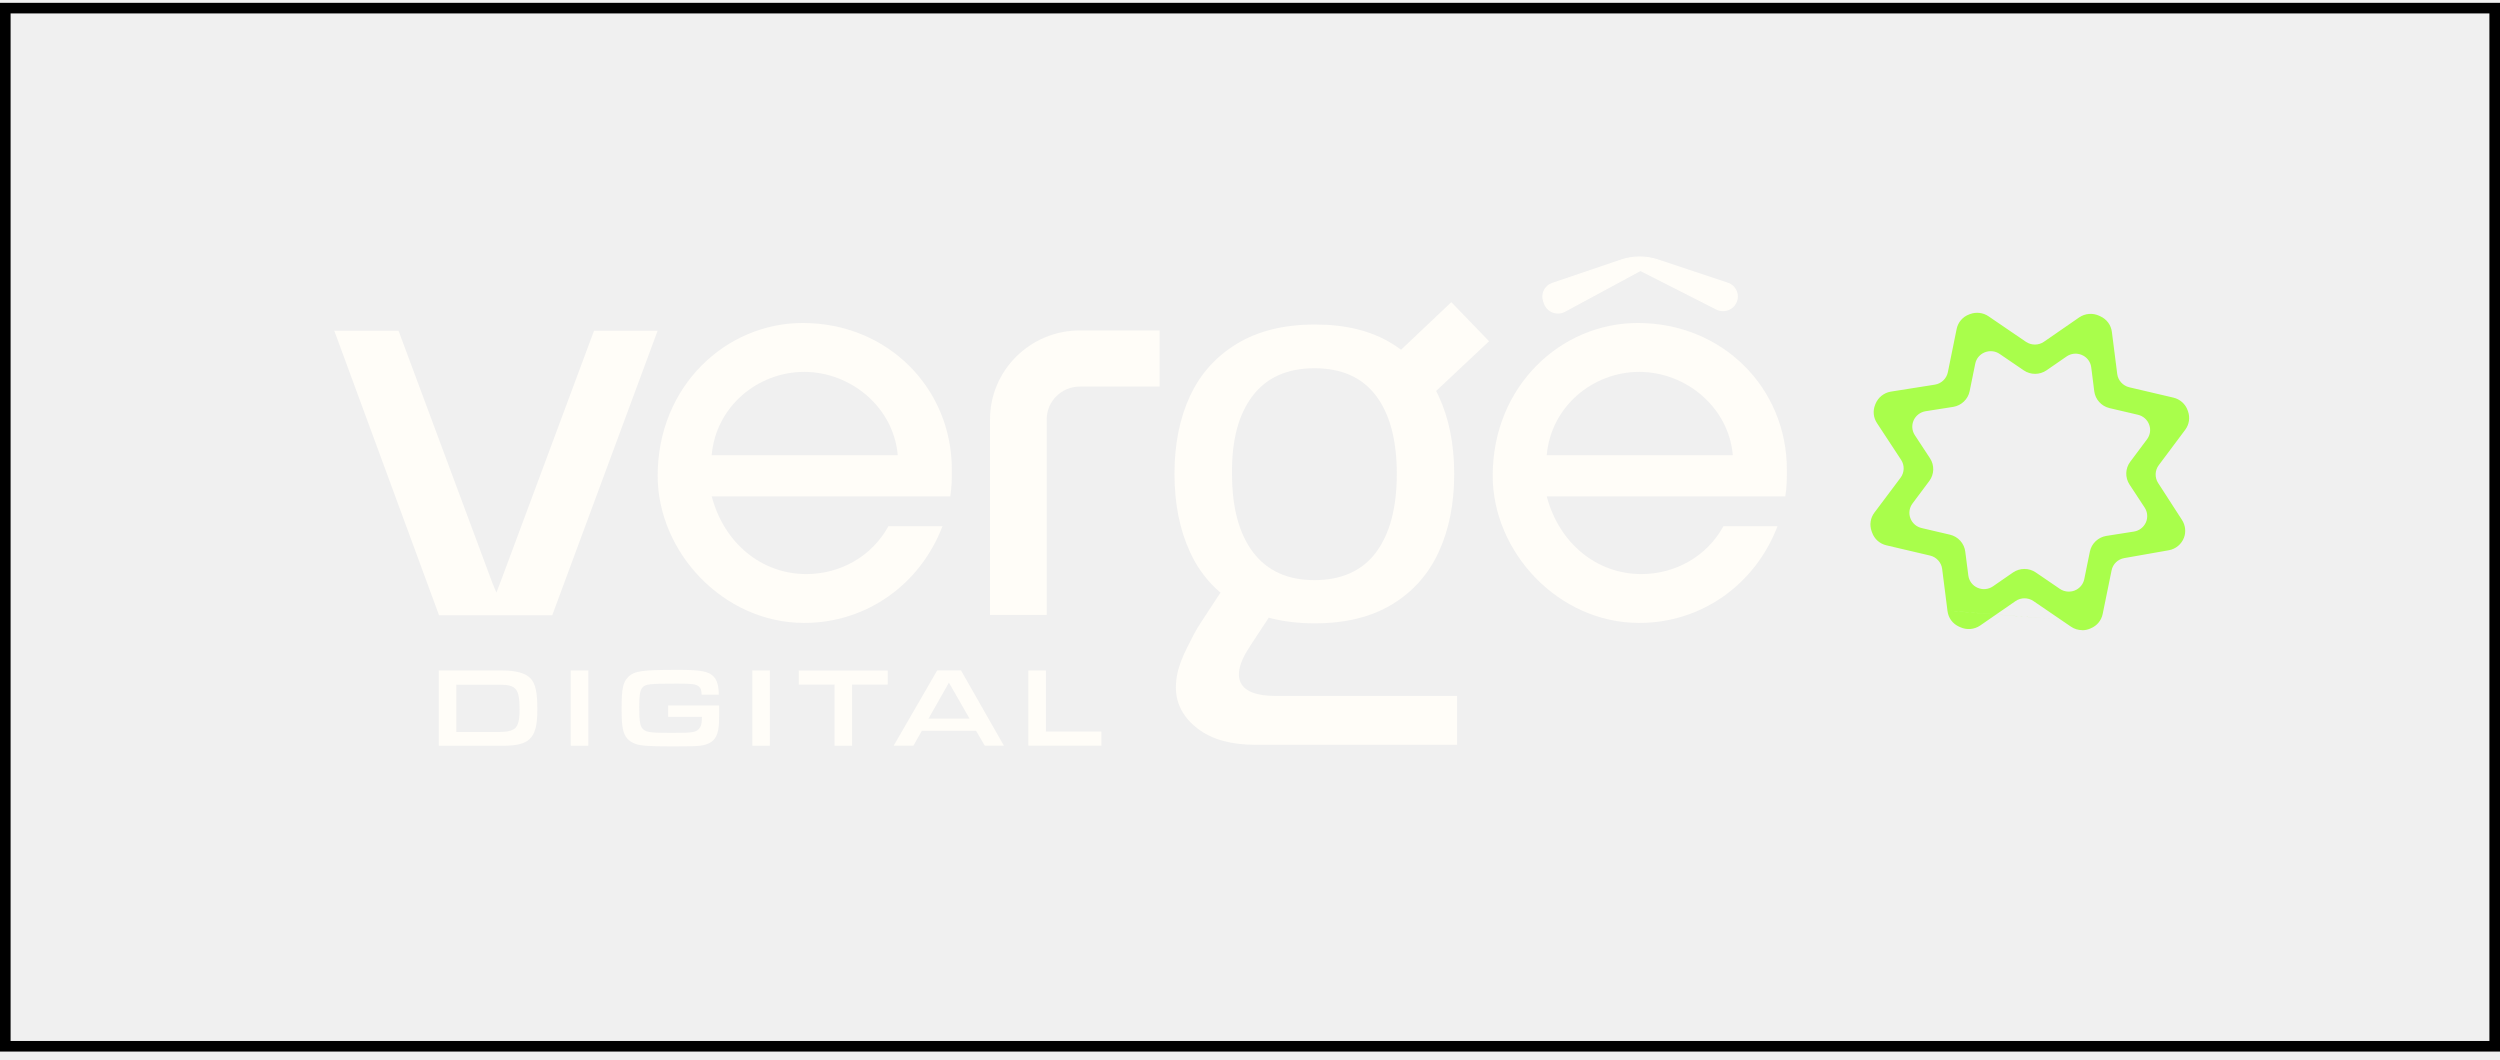
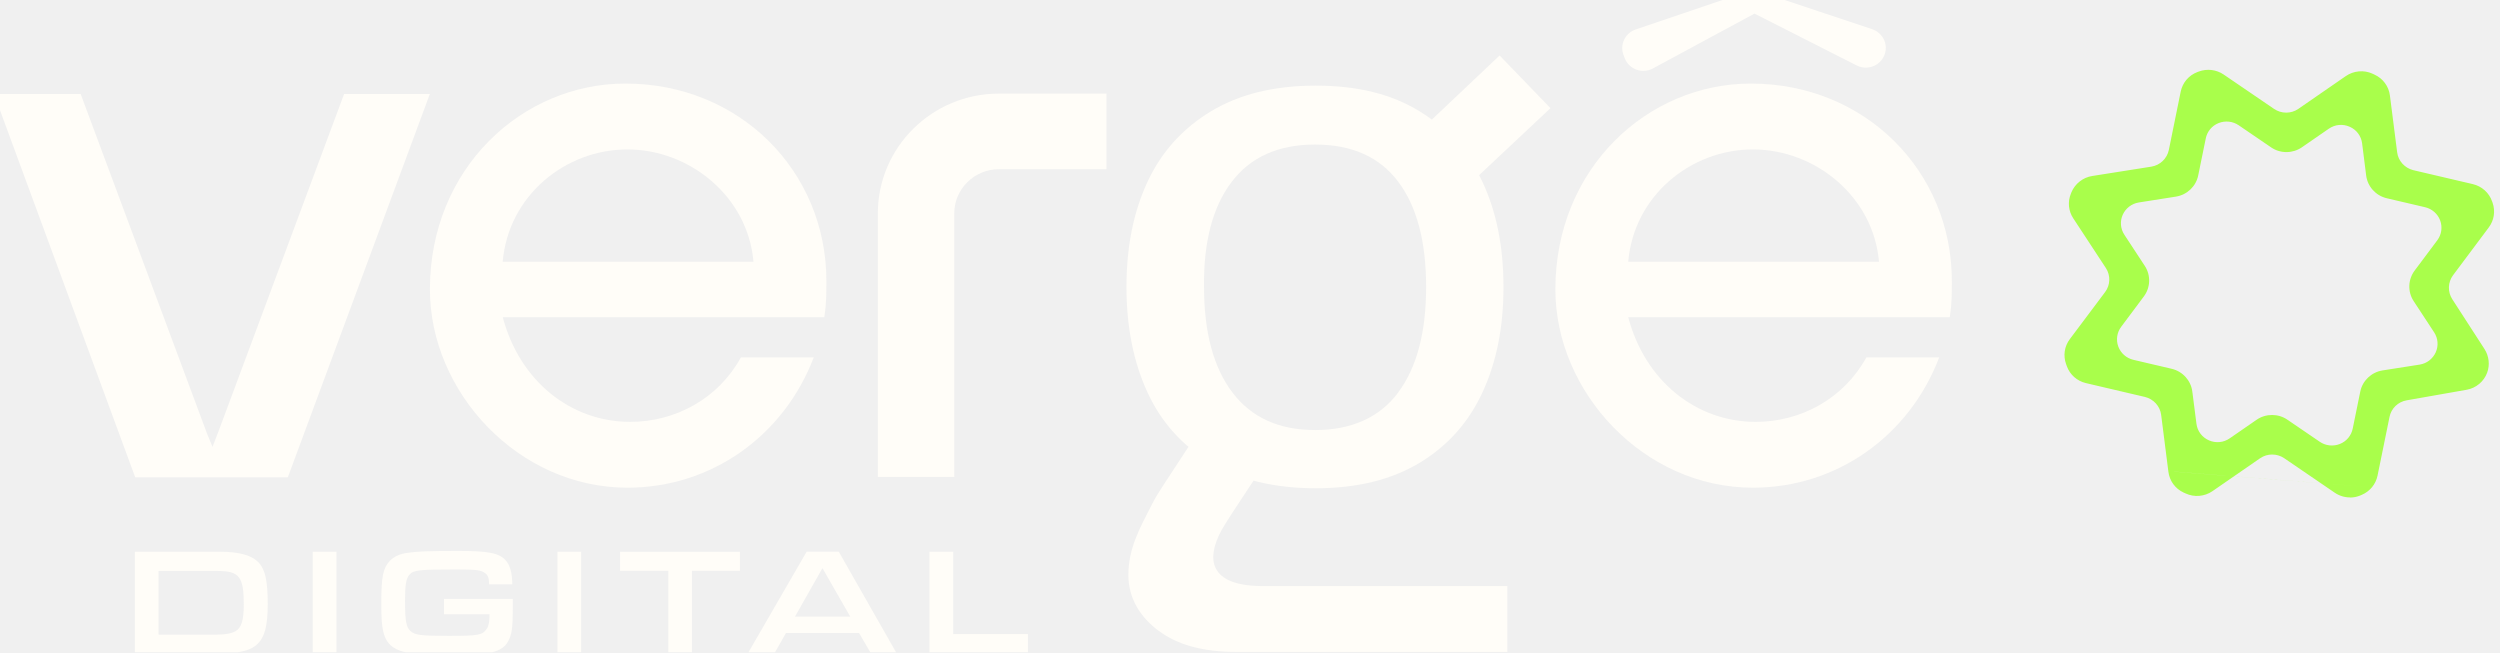
- <svg xmlns="http://www.w3.org/2000/svg" width="236" height="100" viewBox="0 0 236 100" fill="none">
-   <rect x="0.5" y="0.767" width="235" height="98" stroke="black" />
-   <path d="M154.787 24.26C155.369 24.26 155.947 24.352 156.498 24.537L163.084 26.733C163.831 26.979 164.2 27.811 163.884 28.523C163.573 29.223 162.733 29.522 162.044 29.175L154.871 25.536H154.849L147.715 29.386C147 29.773 146.107 29.443 145.818 28.686L145.738 28.475C145.471 27.775 145.844 26.997 146.555 26.755L153.049 24.55C153.609 24.361 154.195 24.264 154.787 24.264V24.26Z" fill="#FFFDF8" />
-   <path d="M147.071 29.601C146.906 29.601 146.742 29.57 146.582 29.513C146.204 29.372 145.906 29.078 145.764 28.704L145.684 28.492C145.551 28.14 145.564 27.758 145.729 27.419C145.889 27.076 146.178 26.82 146.538 26.702L153.031 24.497C154.155 24.114 155.391 24.114 156.515 24.488L163.102 26.684C163.471 26.807 163.773 27.08 163.933 27.432C164.093 27.784 164.093 28.193 163.933 28.545C163.778 28.897 163.489 29.166 163.124 29.293C162.755 29.421 162.364 29.394 162.018 29.223L154.858 25.588L147.738 29.434C147.529 29.544 147.302 29.601 147.071 29.601ZM154.786 24.312C154.2 24.312 153.622 24.409 153.066 24.598L146.573 26.803C146.24 26.917 145.978 27.15 145.826 27.463C145.68 27.775 145.662 28.127 145.786 28.453L145.866 28.664C145.995 29.007 146.271 29.28 146.622 29.408C146.973 29.535 147.36 29.509 147.684 29.333L154.844 25.474H154.893L162.066 29.122C162.386 29.284 162.746 29.306 163.084 29.188C163.422 29.069 163.689 28.822 163.831 28.497C163.973 28.171 163.973 27.797 163.831 27.472C163.684 27.146 163.409 26.895 163.066 26.781L156.48 24.585C155.933 24.405 155.364 24.312 154.786 24.312Z" fill="#FFFDF8" />
-   <path d="M37.622 31.221L46.476 55.016L46.858 55.944L47.293 54.818L56.076 31.221H62.08L52.133 58.078H41.445L31.556 31.221H37.622Z" fill="#FFFDF8" />
-   <path d="M101.934 31.194H109.467V36.492H101.934C100.214 36.492 98.809 37.878 98.809 39.585V58.052H93.458V39.585C93.458 34.956 97.258 31.194 101.934 31.194Z" fill="#FFFDF8" />
-   <path d="M116.76 57.049C114.769 55.856 113.289 54.202 112.324 52.085C111.356 49.969 110.871 47.523 110.871 44.737C110.871 41.952 111.356 39.515 112.324 37.416C113.293 35.317 114.769 33.663 116.76 32.453C118.751 31.243 121.204 30.635 124.129 30.635C127.053 30.635 129.436 31.229 131.387 32.426C133.342 33.619 134.809 35.264 135.796 37.363C136.782 39.462 137.276 41.921 137.276 44.742C137.276 47.562 136.791 49.978 135.822 52.09C134.853 54.206 133.382 55.861 131.413 57.053C129.44 58.245 127.013 58.844 124.129 58.844C121.244 58.844 118.751 58.25 116.76 57.053V57.049ZM113.116 68.827C111.8 67.833 111.009 66.535 111.004 64.92C111.004 63.046 111.813 61.611 112.693 59.9C112.893 59.513 113.129 59.121 113.391 58.725L116.516 53.951L121.72 55.359L118.924 59.592C118.68 59.944 117.702 61.453 117.533 61.77C116.938 62.879 116.8 63.763 117.111 64.423C117.511 65.272 118.627 65.699 120.453 65.699H137.547V70.31H118.538C116.236 70.31 114.427 69.813 113.116 68.819V68.827ZM129.898 52.138C131.204 50.387 131.858 47.919 131.858 44.733C131.858 41.547 131.204 39.092 129.898 37.359C128.591 35.625 126.649 34.763 124.08 34.763C121.511 34.763 119.556 35.638 118.231 37.389C116.907 39.141 116.262 41.591 116.302 44.733C116.302 47.919 116.964 50.387 118.293 52.138C119.622 53.889 121.551 54.765 124.084 54.765C126.618 54.765 128.596 53.889 129.902 52.138H129.898ZM140.569 32.211L132.951 39.369L129.444 35.682L137.004 28.523L140.564 32.211H140.569Z" fill="#FFFDF8" />
-   <path d="M198.133 58.773L184.044 57.66L183.538 53.674C183.449 52.983 182.938 52.415 182.249 52.253L178.124 51.285C177.564 51.153 177.111 50.748 176.92 50.211L176.867 50.061C176.68 49.538 176.769 48.953 177.102 48.508L179.573 45.213C179.995 44.649 180.018 43.888 179.631 43.303L177.347 39.822C177.044 39.365 176.991 38.788 177.195 38.282L177.235 38.181C177.458 37.636 177.951 37.248 178.538 37.156L182.68 36.501C183.378 36.391 183.929 35.862 184.071 35.181L184.902 31.093C185.018 30.53 185.413 30.068 185.955 29.861L186.044 29.83C186.564 29.632 187.151 29.703 187.609 30.015L191.142 32.426C191.724 32.822 192.493 32.822 193.071 32.422L196.395 30.125C196.889 29.786 197.524 29.729 198.071 29.975L198.204 30.037C198.733 30.279 199.102 30.776 199.173 31.348L199.68 35.326C199.769 36.017 200.28 36.584 200.969 36.747L205.133 37.724C205.698 37.856 206.151 38.261 206.342 38.802L206.378 38.903C206.56 39.426 206.471 40.003 206.138 40.447L203.635 43.796C203.218 44.355 203.191 45.107 203.569 45.692L205.831 49.194C206.115 49.635 206.178 50.184 205.991 50.677C205.782 51.236 205.293 51.641 204.702 51.746L200.507 52.486C199.822 52.605 199.284 53.128 199.147 53.801L198.307 57.915C198.195 58.457 197.822 58.91 197.311 59.125L197.231 59.161C196.698 59.385 196.084 59.323 195.609 58.998L192.071 56.582C191.489 56.186 190.72 56.186 190.142 56.587L186.813 58.888C186.315 59.231 185.671 59.284 185.124 59.029L184.995 58.971C184.471 58.729 184.111 58.236 184.04 57.664L198.133 58.773ZM181.347 50.039L184.031 50.669C184.715 50.831 185.231 51.395 185.32 52.09L185.609 54.347C185.769 55.597 187.213 56.23 188.253 55.509L190.138 54.206C190.715 53.806 191.484 53.806 192.067 54.202L194.338 55.751C195.338 56.432 196.715 55.883 196.955 54.703L197.484 52.107C197.622 51.421 198.178 50.897 198.875 50.787L201.475 50.378C202.684 50.189 203.293 48.829 202.627 47.813L201.191 45.626C200.809 45.041 200.831 44.28 201.249 43.721L202.84 41.591C203.56 40.628 203.049 39.246 201.871 38.969L199.187 38.34C198.502 38.177 197.987 37.614 197.898 36.919L197.613 34.661C197.453 33.412 196.009 32.778 194.969 33.5L193.084 34.802C192.507 35.203 191.738 35.203 191.155 34.806L188.884 33.258C187.884 32.576 186.507 33.126 186.267 34.305L185.738 36.901C185.6 37.587 185.044 38.111 184.347 38.221L181.751 38.63C180.542 38.819 179.933 40.179 180.6 41.195L182.035 43.382C182.418 43.967 182.395 44.728 181.978 45.287L180.387 47.417C179.667 48.381 180.173 49.762 181.355 50.039H181.347Z" fill="#A9FE4B" />
-   <path d="M196.569 59.486C196.191 59.486 195.818 59.376 195.498 59.156L191.96 56.741C191.449 56.393 190.769 56.393 190.262 56.745L186.933 59.046C186.378 59.429 185.658 59.491 185.045 59.205L184.916 59.147C184.325 58.875 183.925 58.329 183.845 57.687L183.338 53.7C183.262 53.093 182.805 52.591 182.2 52.446L178.076 51.478C177.449 51.333 176.942 50.884 176.729 50.281L176.676 50.132C176.467 49.542 176.565 48.895 176.942 48.394L179.413 45.098C179.782 44.605 179.805 43.928 179.467 43.413L177.182 39.933C176.845 39.422 176.782 38.775 177.013 38.212L177.053 38.111C177.302 37.508 177.858 37.068 178.507 36.967L182.649 36.311C183.258 36.215 183.751 35.748 183.876 35.145L184.707 31.058C184.836 30.424 185.276 29.909 185.885 29.681L185.969 29.65C186.551 29.43 187.205 29.509 187.716 29.857L191.249 32.268C191.76 32.615 192.44 32.615 192.947 32.263L196.271 29.967C196.818 29.588 197.538 29.522 198.142 29.799L198.276 29.861C198.876 30.134 199.28 30.684 199.36 31.326L199.867 35.304C199.942 35.911 200.4 36.413 201 36.558L205.165 37.535C205.796 37.684 206.302 38.133 206.516 38.74L206.551 38.841C206.756 39.427 206.658 40.073 206.285 40.571L203.782 43.919C203.418 44.407 203.396 45.081 203.725 45.591L205.987 49.093C206.302 49.586 206.373 50.207 206.169 50.752C205.938 51.373 205.387 51.83 204.729 51.945L200.533 52.684C199.925 52.789 199.453 53.247 199.333 53.845L198.493 57.959C198.369 58.567 197.956 59.068 197.378 59.31L197.298 59.345C197.058 59.447 196.805 59.495 196.556 59.495L196.569 59.486ZM191.111 56.081C191.489 56.081 191.862 56.191 192.182 56.411L195.72 58.826C196.142 59.117 196.676 59.169 197.151 58.971L197.231 58.936C197.685 58.747 198.013 58.347 198.111 57.871L198.951 53.757C199.107 52.996 199.702 52.42 200.476 52.283L204.671 51.544C205.191 51.452 205.627 51.091 205.809 50.603C205.969 50.171 205.916 49.683 205.667 49.296L203.405 45.793C202.987 45.142 203.013 44.293 203.476 43.673L205.978 40.324C206.271 39.933 206.351 39.422 206.187 38.96L206.151 38.859C205.982 38.379 205.587 38.023 205.085 37.909L200.92 36.932C200.156 36.751 199.578 36.113 199.48 35.343L198.973 31.366C198.907 30.855 198.587 30.424 198.116 30.209L197.982 30.147C197.502 29.927 196.938 29.98 196.507 30.279L193.182 32.576C192.538 33.02 191.671 33.025 191.027 32.585L187.493 30.173C187.089 29.896 186.573 29.835 186.116 30.011L186.031 30.041C185.551 30.222 185.205 30.631 185.102 31.128L184.271 35.216C184.116 35.977 183.489 36.571 182.716 36.694L178.573 37.35C178.062 37.429 177.622 37.777 177.427 38.252L177.387 38.353C177.205 38.797 177.253 39.308 177.52 39.713L179.805 43.193C180.231 43.844 180.205 44.702 179.738 45.327L177.267 48.623C176.969 49.019 176.893 49.529 177.058 49.991L177.111 50.141C177.28 50.616 177.676 50.968 178.173 51.087L182.298 52.055C183.062 52.235 183.64 52.873 183.738 53.643L184.245 57.629C184.307 58.135 184.622 58.562 185.089 58.782L185.218 58.839C185.698 59.064 186.271 59.015 186.707 58.716L190.036 56.415C190.36 56.191 190.738 56.081 191.12 56.081H191.111ZM195.293 56.243C194.916 56.243 194.542 56.129 194.222 55.913L191.951 54.365C191.44 54.017 190.76 54.021 190.253 54.369L188.369 55.671C187.822 56.05 187.129 56.116 186.52 55.847C185.911 55.579 185.493 55.025 185.413 54.369L185.125 52.112C185.049 51.505 184.591 51.003 183.991 50.858L181.307 50.229C180.689 50.083 180.187 49.643 179.969 49.049C179.751 48.455 179.845 47.8 180.227 47.294L181.818 45.164C182.187 44.671 182.205 43.994 181.871 43.483L180.436 41.297C180.085 40.764 180.031 40.1 180.293 39.519C180.556 38.938 181.089 38.529 181.725 38.432L184.325 38.023C184.933 37.926 185.427 37.46 185.551 36.857L186.08 34.261C186.205 33.641 186.636 33.13 187.227 32.897C187.818 32.659 188.485 32.734 189.009 33.091L191.28 34.639C191.791 34.987 192.471 34.987 192.978 34.635L194.862 33.333C195.409 32.954 196.102 32.888 196.711 33.157C197.32 33.425 197.738 33.979 197.818 34.635L198.102 36.892C198.178 37.499 198.636 38.001 199.236 38.146L201.92 38.775C202.542 38.921 203.04 39.361 203.258 39.955C203.476 40.549 203.382 41.204 203.005 41.71L201.413 43.84C201.045 44.333 201.027 45.006 201.36 45.521L202.796 47.707C203.147 48.24 203.2 48.904 202.938 49.485C202.676 50.066 202.142 50.475 201.507 50.572L198.907 50.981C198.298 51.078 197.805 51.544 197.68 52.147L197.151 54.743C197.027 55.363 196.596 55.874 196.005 56.107C195.773 56.199 195.533 56.243 195.293 56.243ZM191.107 53.709C191.485 53.709 191.858 53.819 192.178 54.039L194.449 55.588C194.862 55.869 195.387 55.927 195.853 55.742C196.32 55.557 196.658 55.152 196.756 54.664L197.285 52.068C197.44 51.307 198.067 50.713 198.84 50.589L201.44 50.18C201.942 50.101 202.36 49.78 202.569 49.322C202.773 48.865 202.733 48.341 202.458 47.919L201.022 45.732C200.596 45.081 200.622 44.223 201.089 43.598L202.68 41.468C202.978 41.068 203.053 40.549 202.88 40.082C202.707 39.616 202.311 39.268 201.822 39.154L199.138 38.525C198.373 38.344 197.796 37.706 197.698 36.936L197.413 34.679C197.347 34.16 197.022 33.724 196.538 33.513C196.053 33.302 195.511 33.355 195.08 33.654L193.196 34.956C192.551 35.401 191.685 35.405 191.04 34.961L188.769 33.412C188.356 33.13 187.831 33.073 187.365 33.258C186.898 33.443 186.56 33.847 186.462 34.336L185.933 36.932C185.778 37.693 185.151 38.287 184.378 38.41L181.778 38.819C181.28 38.899 180.858 39.22 180.649 39.677C180.445 40.135 180.485 40.659 180.76 41.081L182.196 43.268C182.622 43.919 182.596 44.777 182.129 45.402L180.538 47.531C180.24 47.932 180.165 48.451 180.338 48.917C180.511 49.384 180.907 49.731 181.396 49.846L184.08 50.475C184.845 50.655 185.422 51.293 185.52 52.063L185.809 54.321C185.876 54.84 186.2 55.275 186.685 55.487C187.165 55.698 187.711 55.645 188.142 55.346L190.027 54.043C190.351 53.819 190.729 53.709 191.111 53.709H191.107Z" fill="#A9FE4B" />
-   <path d="M146.013 46.858C147.191 51.329 150.773 54.193 154.942 54.193C158.129 54.193 161.124 52.543 162.693 49.674H167.796C165.684 55.209 160.587 58.804 154.747 58.804C147.093 58.804 140.911 52.103 140.911 44.913C140.911 36.413 147.387 30.49 154.6 30.49C162.596 30.49 168.68 36.611 168.68 44.333C168.68 45.16 168.68 45.934 168.533 46.858H146.018H146.013ZM163.578 42.973C163.187 38.406 159.111 35.106 154.747 35.106C150.382 35.106 146.409 38.357 146.013 42.973H163.578Z" fill="#FFFDF8" />
-   <path d="M67.187 46.858C68.365 51.329 71.947 54.193 76.116 54.193C79.302 54.193 82.298 52.543 83.867 49.674H88.969C86.858 55.209 81.76 58.804 75.92 58.804C68.267 58.804 62.084 52.103 62.084 44.913C62.084 36.413 68.56 30.49 75.773 30.49C83.769 30.49 89.853 36.611 89.853 44.333C89.853 45.16 89.853 45.934 89.707 46.858H67.191H67.187ZM84.747 42.973C84.356 38.406 80.28 35.106 75.916 35.106C71.551 35.106 67.578 38.357 67.182 42.973H84.747Z" fill="#FFFDF8" />
-   <path d="M41.427 63.292H47.382C48.747 63.292 49.631 63.547 50.111 64.071C50.551 64.559 50.725 65.36 50.725 66.926C50.725 68.493 50.52 69.289 49.969 69.791C49.52 70.204 48.756 70.398 47.551 70.398H41.422V63.296L41.427 63.292ZM47.191 69.096C47.773 69.096 48.169 69.021 48.458 68.862C48.88 68.638 49.049 68.097 49.049 67.001C49.049 65.03 48.738 64.638 47.187 64.638H43.08V69.1H47.187L47.191 69.096Z" fill="#FFFDF8" />
-   <path d="M53.88 63.292H55.538V70.394H53.88V63.292Z" fill="#FFFDF8" />
-   <path d="M67.889 66.592V67.349C67.889 68.647 67.814 69.118 67.556 69.584C67.342 69.967 66.987 70.2 66.427 70.341C66.04 70.438 65.427 70.46 63.267 70.46C61.365 70.46 60.44 70.398 59.996 70.227C59.307 69.971 58.951 69.553 58.8 68.801C58.716 68.396 58.68 67.93 58.68 66.918C58.68 65.043 58.8 64.449 59.262 63.948C59.565 63.627 59.982 63.437 60.551 63.362C61.218 63.266 61.982 63.235 64.089 63.235C66.196 63.235 66.938 63.385 67.391 63.895C67.702 64.238 67.853 64.788 67.853 65.576H66.231C66.218 65.131 66.165 64.96 65.96 64.797C65.68 64.573 65.316 64.533 63.916 64.533C61.325 64.533 60.925 64.573 60.645 64.907C60.418 65.162 60.342 65.633 60.342 66.737C60.342 68.123 60.427 68.599 60.729 68.854C61.04 69.131 61.449 69.184 63.396 69.184C65.525 69.184 65.751 69.14 66.071 68.682C66.209 68.502 66.262 68.159 66.262 67.67H63.071V66.597H67.876L67.889 66.592Z" fill="#FFFDF8" />
-   <path d="M71.018 63.292H72.676V70.394H71.018V63.292Z" fill="#FFFDF8" />
-   <path d="M78.783 64.625H75.405V63.296H83.8V64.625H80.436V70.394H78.783V64.625Z" fill="#FFFDF8" />
-   <path d="M87.022 68.986L86.227 70.389H84.365L88.471 63.288H90.72L94.765 70.389H92.96L92.142 68.986H87.022ZM89.578 64.44L87.654 67.837H91.525L89.578 64.44Z" fill="#FFFDF8" />
-   <path d="M97.076 63.292H98.734V69.06H103.969V70.389H97.076V63.288V63.292Z" fill="#FFFDF8" />
+ <svg xmlns="http://www.w3.org/2000/svg" width="115" height="30" viewBox="0 0 115 30" fill="none">
+   <g clip-path="url(#clip0_84_169)">
+     <path d="M80.66 -0.247C81.043 -0.247 81.422 -0.186 81.784 -0.065L86.11 1.376C86.601 1.538 86.843 2.084 86.636 2.552C86.431 3.012 85.88 3.208 85.427 2.98L80.716 0.591H80.701L76.016 3.118C75.546 3.373 74.96 3.156 74.77 2.659L74.717 2.52C74.542 2.061 74.787 1.55 75.254 1.391L79.519 -0.056C79.887 -0.181 80.272 -0.244 80.66 -0.244V-0.247Z" fill="#FFFDF8" />
+     <path d="M75.593 3.26C75.485 3.26 75.377 3.24 75.272 3.202C75.024 3.11 74.828 2.916 74.735 2.671L74.683 2.532C74.595 2.301 74.604 2.05 74.712 1.827C74.817 1.602 75.007 1.434 75.243 1.356L79.508 -0.091C80.246 -0.342 81.058 -0.342 81.796 -0.097L86.122 1.345C86.364 1.426 86.563 1.605 86.668 1.836C86.773 2.067 86.773 2.336 86.668 2.567C86.566 2.798 86.376 2.974 86.137 3.058C85.894 3.142 85.638 3.124 85.41 3.012L80.707 0.625L76.031 3.15C75.894 3.223 75.745 3.26 75.593 3.26ZM80.661 -0.212C80.275 -0.212 79.896 -0.149 79.531 -0.025L75.266 1.423C75.047 1.498 74.875 1.651 74.776 1.856C74.68 2.061 74.668 2.292 74.75 2.506L74.802 2.645C74.887 2.87 75.068 3.049 75.298 3.133C75.529 3.217 75.783 3.199 75.996 3.084L80.699 0.55H80.731L85.442 2.945C85.652 3.052 85.889 3.067 86.11 2.989C86.332 2.911 86.507 2.749 86.601 2.535C86.694 2.321 86.694 2.076 86.601 1.862C86.504 1.648 86.323 1.483 86.099 1.408L81.773 -0.033C81.414 -0.152 81.04 -0.212 80.661 -0.212Z" fill="#FFFDF8" />
+     <path d="M3.71 4.323L9.524 19.946L9.775 20.556L10.061 19.816L15.829 4.323H19.773L13.24 21.957H6.22L-0.275 4.323H3.71Z" fill="#FFFDF8" />
+     <path d="M45.948 4.306H50.896V7.784H45.948C44.818 7.784 43.896 8.694 43.896 9.815V21.94H40.381V9.815C40.381 6.776 42.877 4.306 45.948 4.306Z" fill="#FFFDF8" />
+     <path d="M55.686 21.281C54.378 20.498 53.406 19.412 52.772 18.022C52.136 16.633 51.818 15.027 51.818 13.198C51.818 11.369 52.136 9.769 52.772 8.391C53.409 7.013 54.378 5.926 55.686 5.132C56.993 4.338 58.605 3.939 60.525 3.939C62.446 3.939 64.011 4.329 65.292 5.115C66.576 5.898 67.54 6.978 68.188 8.356C68.836 9.734 69.16 11.349 69.16 13.201C69.16 15.053 68.842 16.639 68.205 18.025C67.569 19.415 66.603 20.501 65.31 21.284C64.013 22.067 62.42 22.46 60.525 22.46C58.631 22.46 56.993 22.07 55.686 21.284V21.281ZM53.292 29.015C52.428 28.362 51.908 27.509 51.905 26.449C51.905 25.218 52.437 24.277 53.015 23.153C53.146 22.899 53.301 22.642 53.473 22.382L55.525 19.247L58.943 20.172L57.107 22.951C56.947 23.182 56.304 24.173 56.194 24.381C55.802 25.109 55.712 25.689 55.916 26.123C56.179 26.68 56.912 26.96 58.111 26.96H69.338V29.988H56.853C55.341 29.988 54.153 29.662 53.292 29.009V29.015ZM64.314 18.057C65.172 16.907 65.602 15.287 65.602 13.195C65.602 11.103 65.172 9.491 64.314 8.353C63.456 7.215 62.18 6.649 60.493 6.649C58.806 6.649 57.522 7.224 56.652 8.373C55.782 9.523 55.359 11.132 55.385 13.195C55.385 15.287 55.82 16.907 56.693 18.057C57.565 19.207 58.832 19.782 60.496 19.782C62.16 19.782 63.459 19.207 64.317 18.057H64.314ZM71.323 4.973L66.32 9.673L64.016 7.252L68.982 2.552L71.32 4.973H71.323Z" fill="#FFFDF8" />
+     <path d="M109.13 22.414L99.877 21.683L99.544 19.066C99.486 18.612 99.15 18.239 98.698 18.133L95.989 17.497C95.621 17.41 95.323 17.145 95.198 16.792L95.163 16.694C95.04 16.35 95.099 15.966 95.317 15.674L96.94 13.51C97.218 13.14 97.232 12.641 96.978 12.257L95.478 9.971C95.279 9.671 95.244 9.292 95.379 8.96L95.405 8.894C95.551 8.536 95.875 8.281 96.26 8.221L98.981 7.79C99.439 7.718 99.801 7.371 99.894 6.924L100.44 4.24C100.516 3.87 100.776 3.567 101.132 3.431L101.19 3.411C101.532 3.281 101.917 3.327 102.218 3.532L104.539 5.115C104.921 5.375 105.426 5.375 105.805 5.112L107.989 3.604C108.313 3.382 108.73 3.344 109.089 3.506L109.177 3.546C109.524 3.705 109.767 4.032 109.813 4.407L110.146 7.019C110.204 7.472 110.54 7.845 110.993 7.952L113.728 8.593C114.098 8.68 114.396 8.946 114.522 9.301L114.545 9.368C114.665 9.711 114.606 10.09 114.387 10.382L112.744 12.58C112.47 12.947 112.452 13.441 112.7 13.825L114.186 16.125C114.373 16.414 114.414 16.775 114.291 17.098C114.154 17.465 113.833 17.731 113.445 17.8L110.689 18.286C110.239 18.364 109.886 18.707 109.796 19.149L109.244 21.851C109.171 22.206 108.926 22.503 108.59 22.645L108.538 22.668C108.187 22.815 107.785 22.775 107.472 22.561L105.149 20.975C104.766 20.715 104.261 20.715 103.882 20.978L101.695 22.489C101.369 22.714 100.945 22.749 100.586 22.581L100.502 22.544C100.157 22.385 99.921 22.061 99.874 21.686L109.13 22.414ZM98.105 16.679L99.868 17.093C100.318 17.199 100.656 17.569 100.715 18.026L100.904 19.508C101.01 20.328 101.958 20.744 102.641 20.27L103.879 19.415C104.258 19.152 104.763 19.152 105.146 19.412L106.637 20.429C107.294 20.877 108.199 20.516 108.357 19.742L108.704 18.037C108.795 17.587 109.159 17.243 109.618 17.171L111.325 16.902C112.119 16.778 112.519 15.885 112.081 15.218L111.139 13.782C110.887 13.398 110.902 12.898 111.176 12.531L112.221 11.133C112.694 10.5 112.359 9.593 111.585 9.411L109.822 8.998C109.373 8.891 109.034 8.521 108.976 8.065L108.789 6.583C108.684 5.762 107.735 5.346 107.052 5.82L105.814 6.675C105.435 6.938 104.93 6.938 104.547 6.678L103.056 5.661C102.399 5.213 101.494 5.574 101.336 6.349L100.989 8.053C100.899 8.504 100.534 8.848 100.075 8.92L98.371 9.188C97.577 9.313 97.177 10.205 97.615 10.873L98.558 12.309C98.809 12.693 98.794 13.193 98.52 13.559L97.475 14.958C97.002 15.59 97.335 16.497 98.111 16.679H98.105Z" fill="#A9FE4B" />
+     <path d="M108.103 22.882C107.855 22.882 107.609 22.809 107.399 22.665L105.076 21.079C104.74 20.851 104.293 20.851 103.961 21.082L101.774 22.593C101.409 22.844 100.936 22.885 100.534 22.697L100.449 22.659C100.061 22.48 99.798 22.122 99.746 21.7L99.413 19.083C99.363 18.684 99.062 18.355 98.665 18.259L95.957 17.624C95.545 17.529 95.212 17.234 95.072 16.838L95.037 16.74C94.9 16.353 94.964 15.928 95.212 15.599L96.835 13.435C97.078 13.111 97.092 12.667 96.87 12.329L95.37 10.043C95.148 9.708 95.107 9.284 95.259 8.914L95.285 8.847C95.449 8.452 95.814 8.163 96.24 8.096L98.96 7.666C99.36 7.602 99.684 7.296 99.766 6.9L100.312 4.217C100.396 3.801 100.685 3.463 101.085 3.312L101.141 3.292C101.523 3.148 101.952 3.2 102.288 3.428L104.609 5.011C104.944 5.239 105.391 5.239 105.724 5.008L107.907 3.5C108.266 3.252 108.739 3.208 109.136 3.39L109.224 3.431C109.618 3.61 109.883 3.971 109.936 4.393L110.269 7.004C110.318 7.403 110.619 7.732 111.013 7.828L113.748 8.469C114.163 8.567 114.495 8.862 114.635 9.261L114.659 9.327C114.793 9.711 114.729 10.136 114.484 10.462L112.84 12.661C112.601 12.982 112.586 13.424 112.802 13.759L114.288 16.058C114.495 16.382 114.542 16.789 114.408 17.147C114.256 17.555 113.894 17.855 113.462 17.93L110.706 18.415C110.307 18.485 109.997 18.785 109.918 19.178L109.367 21.879C109.285 22.278 109.013 22.607 108.634 22.766L108.581 22.789C108.424 22.856 108.257 22.887 108.094 22.887L108.103 22.882ZM104.518 20.646C104.766 20.646 105.011 20.718 105.222 20.862L107.545 22.448C107.822 22.639 108.173 22.674 108.485 22.544L108.538 22.521C108.835 22.396 109.051 22.133 109.116 21.821L109.667 19.12C109.769 18.621 110.161 18.242 110.668 18.153L113.424 17.667C113.766 17.607 114.052 17.37 114.171 17.049C114.276 16.766 114.241 16.445 114.078 16.191L112.592 13.892C112.318 13.464 112.335 12.906 112.639 12.499L114.282 10.301C114.475 10.043 114.527 9.708 114.419 9.405L114.396 9.339C114.285 9.024 114.025 8.79 113.695 8.715L110.96 8.073C110.458 7.955 110.079 7.536 110.015 7.03L109.682 4.419C109.638 4.084 109.428 3.801 109.118 3.659L109.031 3.619C108.716 3.474 108.345 3.509 108.062 3.705L105.878 5.213C105.455 5.505 104.886 5.508 104.463 5.219L102.142 3.636C101.876 3.454 101.538 3.413 101.237 3.529L101.182 3.549C100.866 3.668 100.639 3.936 100.572 4.263L100.026 6.947C99.924 7.446 99.512 7.836 99.004 7.917L96.284 8.348C95.948 8.4 95.659 8.628 95.53 8.94L95.504 9.006C95.385 9.298 95.417 9.633 95.592 9.899L97.092 12.184C97.372 12.612 97.355 13.175 97.048 13.585L95.425 15.749C95.23 16.009 95.18 16.344 95.288 16.648L95.323 16.746C95.434 17.058 95.694 17.289 96.021 17.367L98.73 18.002C99.232 18.121 99.611 18.54 99.675 19.045L100.008 21.663C100.049 21.995 100.256 22.275 100.563 22.419L100.647 22.457C100.963 22.604 101.339 22.573 101.625 22.376L103.812 20.865C104.025 20.718 104.273 20.646 104.524 20.646H104.518ZM107.265 20.753C107.017 20.753 106.772 20.677 106.561 20.536L105.07 19.519C104.734 19.291 104.287 19.294 103.955 19.522L102.717 20.377C102.358 20.625 101.903 20.669 101.503 20.493C101.103 20.316 100.828 19.952 100.776 19.522L100.586 18.04C100.537 17.641 100.236 17.312 99.842 17.217L98.079 16.803C97.673 16.708 97.343 16.419 97.2 16.029C97.057 15.639 97.118 15.209 97.369 14.877L98.414 13.478C98.657 13.155 98.668 12.71 98.449 12.375L97.507 10.939C97.276 10.589 97.241 10.153 97.413 9.772C97.585 9.391 97.936 9.122 98.353 9.058L100.061 8.79C100.461 8.726 100.785 8.42 100.866 8.024L101.214 6.32C101.295 5.912 101.579 5.577 101.967 5.424C102.355 5.268 102.793 5.317 103.137 5.551L104.629 6.568C104.965 6.796 105.411 6.796 105.744 6.565L106.982 5.71C107.341 5.462 107.796 5.418 108.196 5.595C108.596 5.771 108.87 6.135 108.923 6.565L109.11 8.047C109.159 8.446 109.46 8.775 109.854 8.871L111.617 9.284C112.026 9.379 112.353 9.668 112.496 10.058C112.639 10.448 112.578 10.878 112.329 11.211L111.284 12.609C111.042 12.932 111.03 13.374 111.249 13.712L112.192 15.148C112.423 15.498 112.458 15.934 112.286 16.315C112.113 16.697 111.763 16.965 111.346 17.029L109.638 17.297C109.238 17.361 108.914 17.667 108.832 18.063L108.485 19.767C108.403 20.175 108.12 20.51 107.732 20.663C107.58 20.724 107.423 20.753 107.265 20.753ZM104.515 19.089C104.763 19.089 105.008 19.161 105.219 19.305L106.71 20.322C106.982 20.507 107.326 20.545 107.633 20.423C107.939 20.302 108.161 20.036 108.225 19.715L108.573 18.011C108.675 17.511 109.086 17.121 109.594 17.04L111.302 16.772C111.632 16.72 111.906 16.509 112.043 16.208C112.178 15.908 112.151 15.564 111.97 15.287L111.028 13.851C110.747 13.424 110.765 12.86 111.071 12.45L112.116 11.052C112.312 10.789 112.361 10.448 112.248 10.142C112.134 9.835 111.874 9.607 111.553 9.532L109.79 9.119C109.288 9.001 108.908 8.582 108.844 8.076L108.657 6.594C108.613 6.253 108.4 5.967 108.082 5.829C107.764 5.69 107.408 5.725 107.125 5.921L105.887 6.776C105.464 7.068 104.895 7.071 104.471 6.779L102.98 5.762C102.708 5.577 102.364 5.54 102.057 5.661C101.751 5.782 101.529 6.048 101.465 6.369L101.117 8.073C101.015 8.573 100.604 8.963 100.096 9.044L98.388 9.313C98.061 9.365 97.784 9.575 97.647 9.876C97.512 10.176 97.539 10.52 97.72 10.797L98.662 12.233C98.943 12.661 98.925 13.224 98.619 13.634L97.574 15.033C97.378 15.295 97.329 15.636 97.442 15.943C97.556 16.249 97.816 16.477 98.137 16.552L99.9 16.965C100.402 17.084 100.782 17.503 100.846 18.008L101.036 19.49C101.079 19.831 101.293 20.117 101.611 20.256C101.926 20.394 102.285 20.36 102.568 20.163L103.806 19.308C104.019 19.161 104.267 19.089 104.518 19.089H104.515Z" fill="#A9FE4B" />
+     <path d="M74.898 14.59C75.672 17.526 78.025 19.406 80.763 19.406C82.856 19.406 84.823 18.323 85.853 16.439H89.204C87.818 20.073 84.47 22.434 80.634 22.434C75.608 22.434 71.547 18.034 71.547 13.313C71.547 7.732 75.8 3.844 80.538 3.844C85.789 3.844 89.785 7.862 89.785 12.932C89.785 13.475 89.785 13.984 89.689 14.59H74.901H74.898ZM86.434 12.04C86.177 9.041 83.501 6.874 80.634 6.874C77.768 6.874 75.158 9.009 74.898 12.04H86.434Z" fill="#FFFDF8" />
+     <path d="M23.127 14.59C23.901 17.526 26.253 19.406 28.991 19.406C31.084 19.406 33.052 18.323 34.082 16.439H37.433C36.047 20.073 32.698 22.434 28.863 22.434C23.836 22.434 19.776 18.034 19.776 13.313C19.776 7.732 24.029 3.844 28.767 3.844C34.018 3.844 38.014 7.862 38.014 12.932C38.014 13.475 38.014 13.984 37.918 14.59H23.13H23.127ZM34.66 12.04C34.403 9.041 31.726 6.874 28.86 6.874C25.993 6.874 23.384 9.009 23.124 12.04H34.66Z" fill="#FFFDF8" />
+     <path d="M6.208 25.38H10.12C11.016 25.38 11.597 25.548 11.912 25.892C12.201 26.212 12.315 26.738 12.315 27.767C12.315 28.795 12.18 29.318 11.818 29.647C11.524 29.919 11.021 30.046 10.23 30.046H6.205V25.383L6.208 25.38ZM9.994 29.191C10.376 29.191 10.636 29.142 10.826 29.038C11.103 28.89 11.214 28.535 11.214 27.816C11.214 26.521 11.01 26.264 9.991 26.264H7.294V29.194H9.991L9.994 29.191Z" fill="#FFFDF8" />
+     <path d="M14.387 25.38H15.476V30.043H14.387V25.38Z" fill="#FFFDF8" />
+     <path d="M23.588 27.547V28.044C23.588 28.896 23.538 29.205 23.369 29.511C23.229 29.763 22.995 29.916 22.627 30.008C22.373 30.072 21.971 30.086 20.552 30.086C19.303 30.086 18.695 30.046 18.404 29.933C17.951 29.766 17.718 29.491 17.618 28.997C17.563 28.731 17.54 28.425 17.54 27.761C17.54 26.53 17.618 26.14 17.922 25.811C18.12 25.6 18.395 25.476 18.768 25.427C19.206 25.363 19.708 25.343 21.092 25.343C22.476 25.343 22.963 25.441 23.261 25.776C23.465 26.001 23.564 26.363 23.564 26.88H22.499C22.49 26.588 22.455 26.475 22.321 26.368C22.137 26.221 21.898 26.195 20.978 26.195C19.276 26.195 19.014 26.221 18.83 26.441C18.681 26.608 18.631 26.917 18.631 27.642C18.631 28.552 18.687 28.864 18.885 29.032C19.09 29.214 19.358 29.249 20.637 29.249C22.035 29.249 22.184 29.22 22.394 28.919C22.484 28.801 22.519 28.575 22.519 28.255H20.424V27.55H23.579L23.588 27.547Z" fill="#FFFDF8" />
+     <path d="M25.643 25.38H26.732V30.043H25.643V25.38Z" fill="#FFFDF8" />
+     <path d="M30.742 26.256H28.524V25.383H34.038V26.256H31.828V30.043H30.742V26.256Z" fill="#FFFDF8" />
+     <path d="M36.154 29.119L35.632 30.04H34.409L37.106 25.377H38.583L41.239 30.04H40.054L39.517 29.119H36.154ZM37.833 26.134L36.569 28.365H39.111L37.833 26.134Z" fill="#FFFDF8" />
+     <path d="M42.757 25.38H43.846V29.168H47.284V30.04H42.757V25.377V25.38Z" fill="#FFFDF8" />
+   </g>
+   <defs>
+     <clipPath id="clip0_84_169">
+       <rect width="115" height="30" fill="white" />
+     </clipPath>
+   </defs>
</svg>
